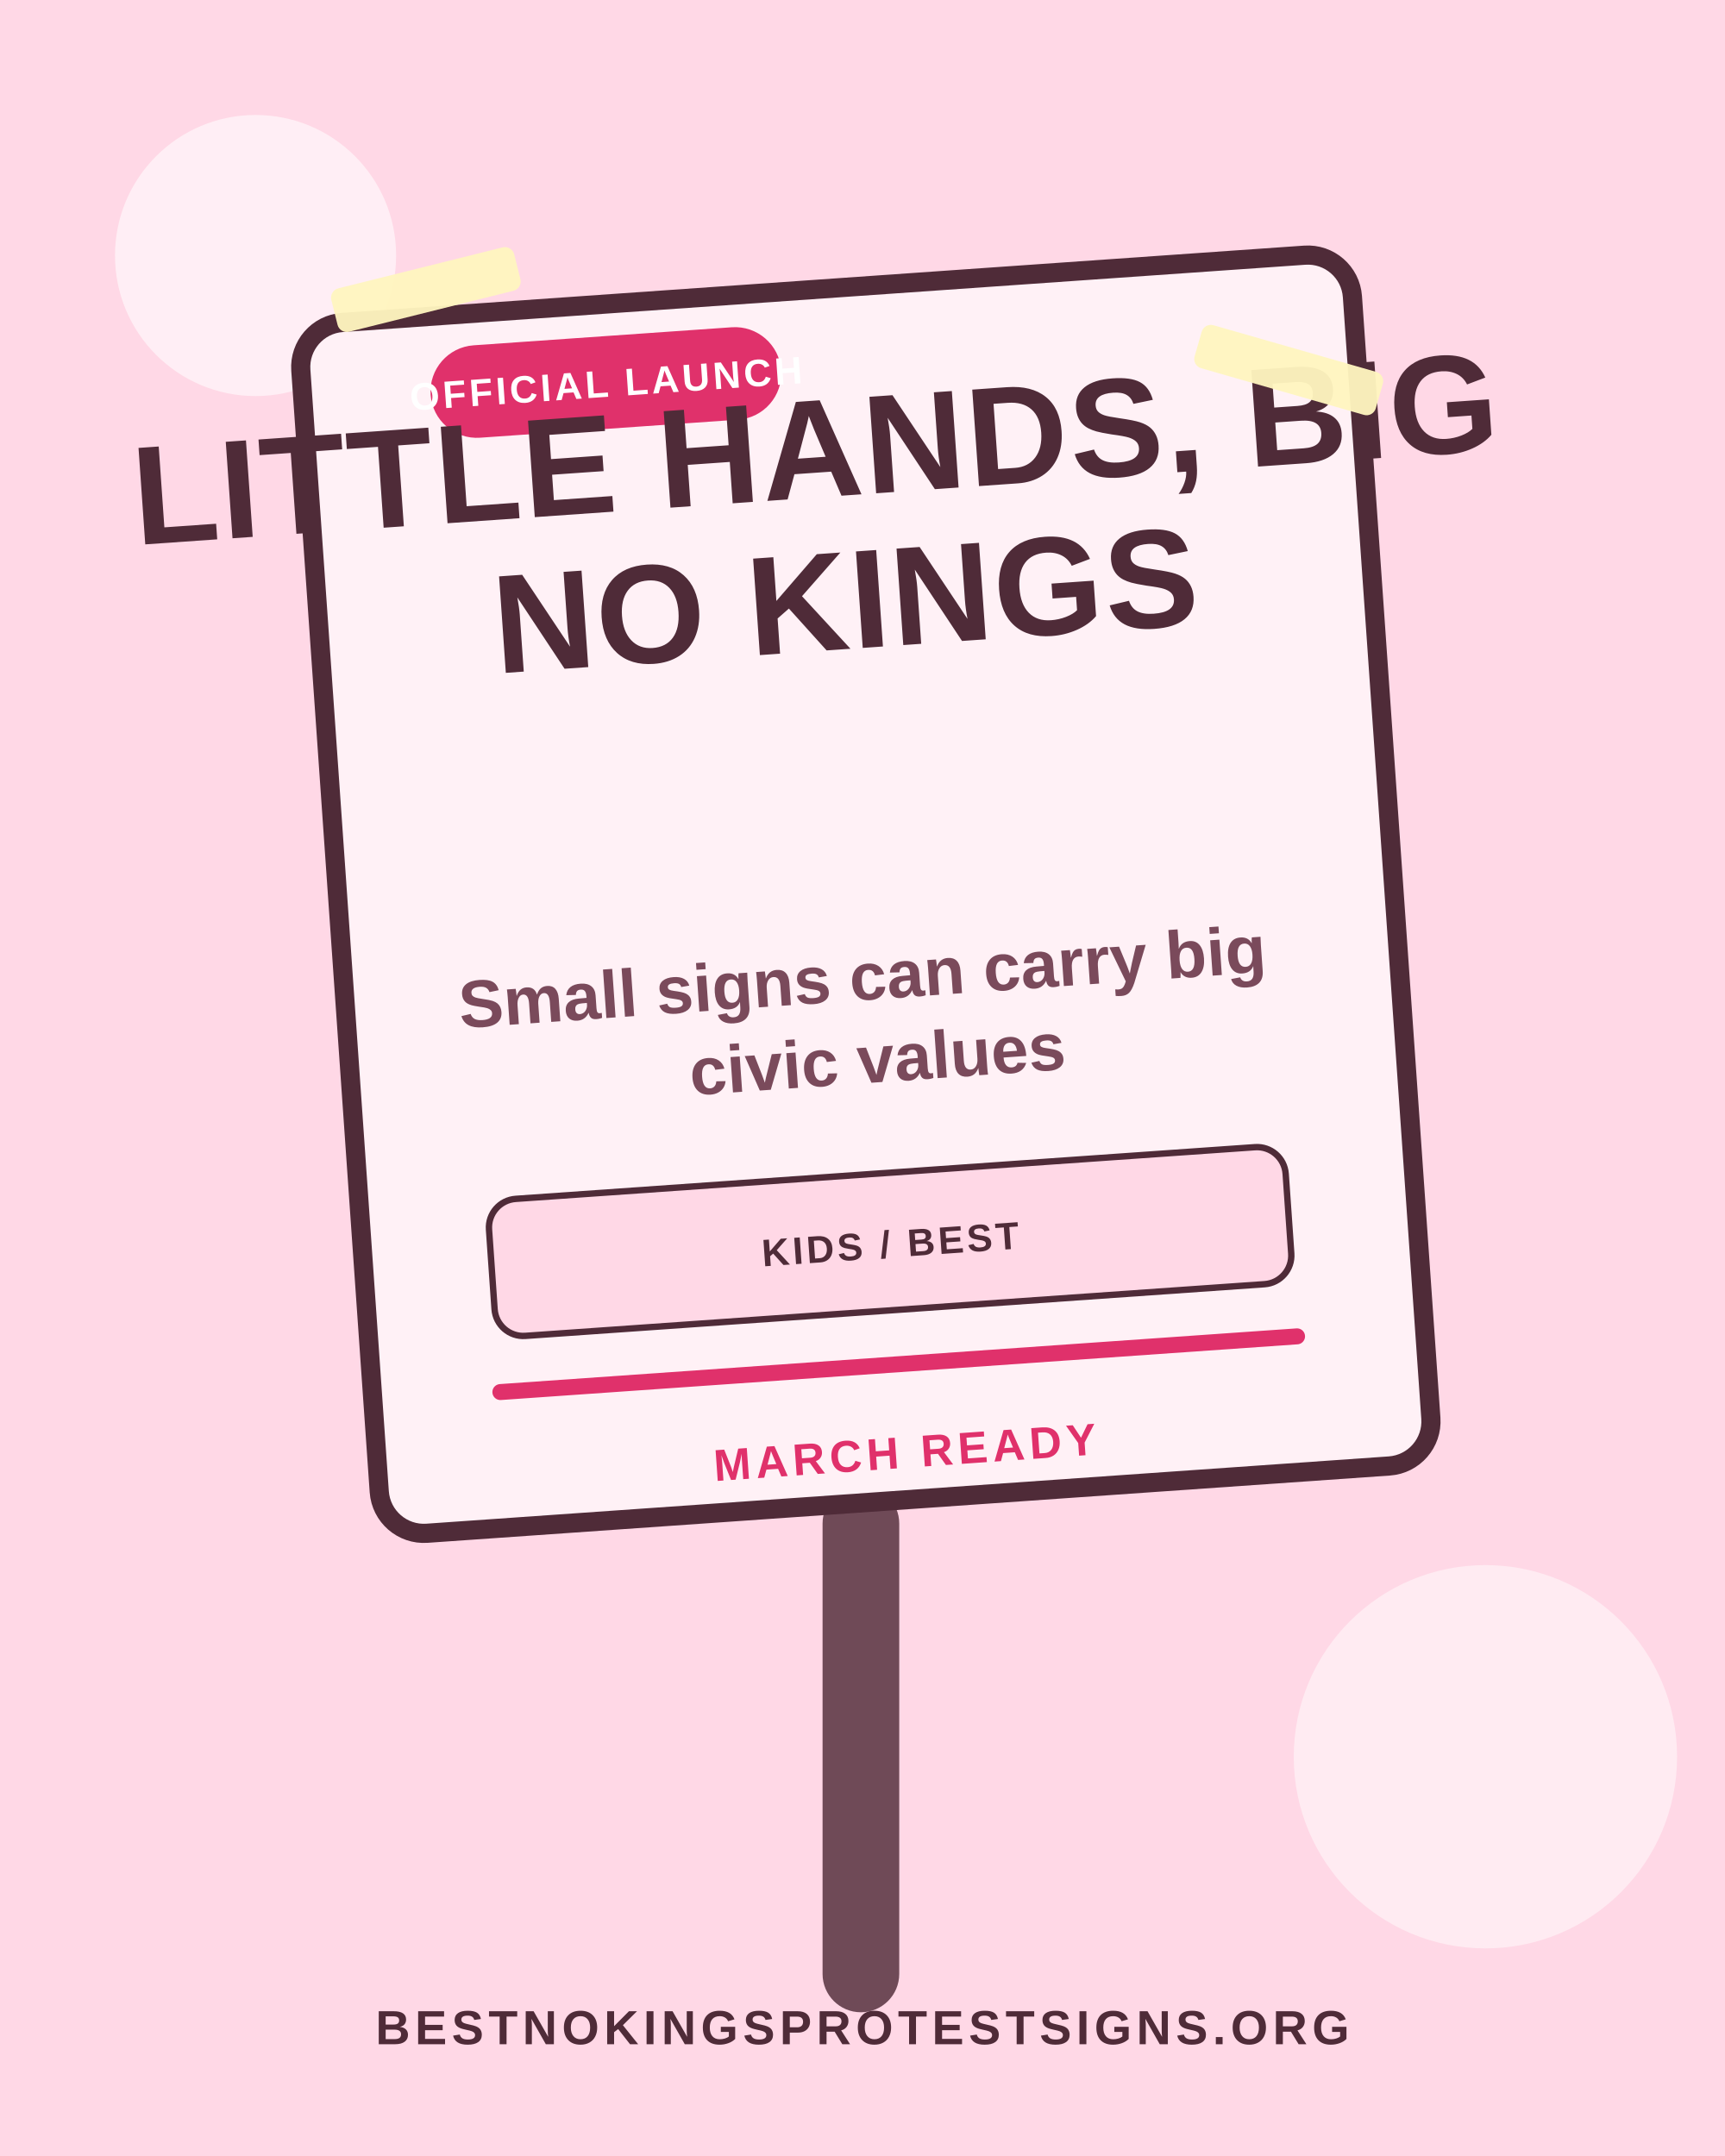
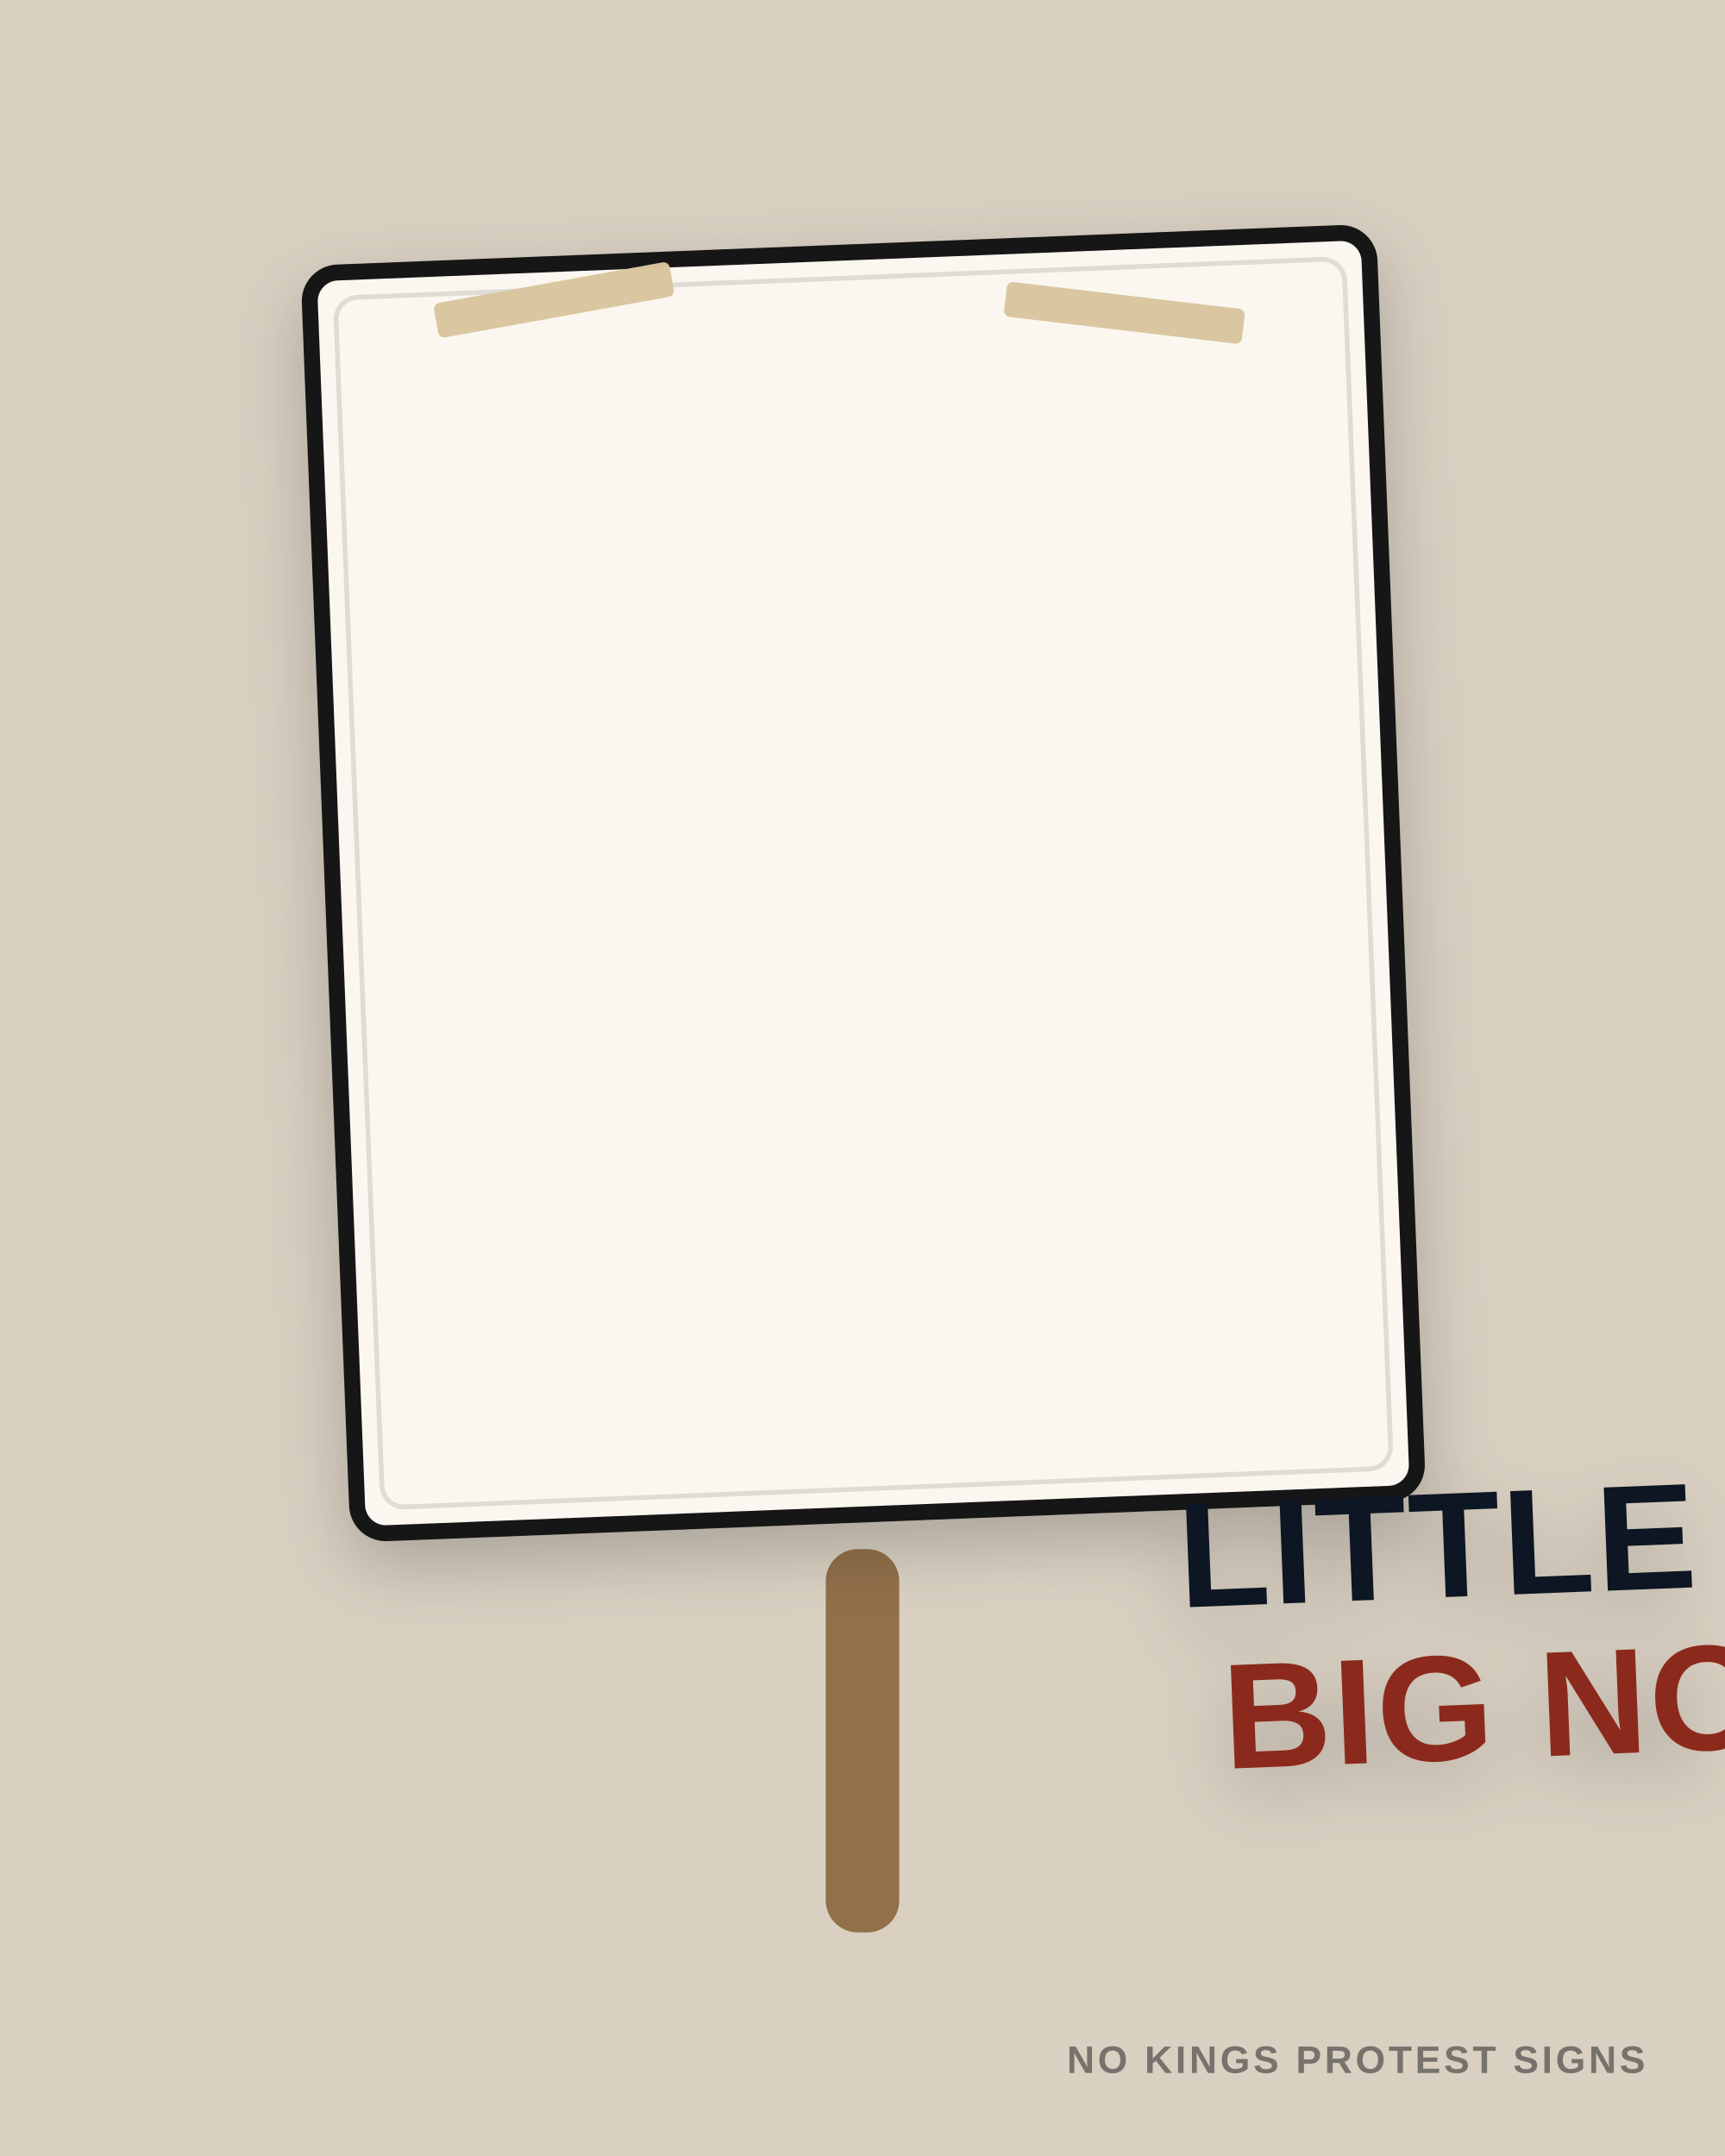
<svg xmlns="http://www.w3.org/2000/svg" width="1080" height="1350" viewBox="0 0 1080 1350" role="img" aria-labelledby="title desc">
-   <rect width="1080" height="1350" fill="#FFD8E6" />
-   <circle cx="160" cy="160" r="88" fill="#FFF1F6" opacity="0.9" />
-   <circle cx="930" cy="1100" r="120" fill="#FFF1F6" opacity="0.75" />
-   <rect x="515" y="930" width="48" height="330" rx="24" fill="#4F2B38" opacity="0.82" />
-   <g transform="translate(540 530) rotate(-4)">
-     <rect x="-330" y="-350" width="660" height="760" rx="28" fill="#FFF1F6" stroke="#4F2B38" stroke-width="12" />
-     <rect x="-250" y="-330" width="220" height="58" rx="29" fill="#E0316B" />
-     <text x="-140" y="-292" text-anchor="middle" font-family="Arial, Helvetica, sans-serif" font-size="24" font-weight="700" fill="#FFFFFF" letter-spacing="2">OFFICIAL LAUNCH</text>
-     <text x="0" y="-220" text-anchor="middle" font-family="Arial, Helvetica, sans-serif" font-size="88" font-weight="800" fill="#4F2B38" letter-spacing="1">
-       <tspan x="0" dy="0">LITTLE HANDS, BIG</tspan>
-       <tspan x="0" dy="96">NO KINGS</tspan>
-     </text>
-     <text x="0" y="96" text-anchor="middle" font-family="Arial, Helvetica, sans-serif" font-size="42" font-weight="600" fill="#7A4A5B">
-       <tspan x="0" dy="0">Small signs can carry big</tspan>
-       <tspan x="0" dy="52">civic values</tspan>
-     </text>
-     <rect x="-250" y="205" width="500" height="86" rx="18" fill="#FFD8E6" stroke="#4F2B38" stroke-width="4" />
-     <text x="0" y="258" text-anchor="middle" font-family="Arial, Helvetica, sans-serif" font-size="24" font-weight="700" fill="#4F2B38" letter-spacing="2">KIDS / BEST</text>
-     <line x1="-250" y1="325" x2="250" y2="325" stroke="#E0316B" stroke-width="10" stroke-linecap="round" />
-     <text x="0" y="390" text-anchor="middle" font-family="Arial, Helvetica, sans-serif" font-size="28" font-weight="700" fill="#E0316B" letter-spacing="3">MARCH READY</text>
+   <defs>
+     <filter id="shadow" x="-20%" y="-20%" width="140%" height="140%">
+       <feDropShadow dx="0" dy="16" stdDeviation="22" flood-color="#000000" flood-opacity="0.22" />
+     </filter>
+     <pattern id="grain" width="120" height="120" patternUnits="userSpaceOnUse">
+       <circle cx="12" cy="18" r="1.1" fill="#000" opacity="0.13" />
+       <circle cx="58" cy="33" r="1.2" fill="#000" opacity="0.08" />
+       <circle cx="92" cy="76" r="1.1" fill="#000" opacity="0.1" />
+       <circle cx="26" cy="96" r="1" fill="#000" opacity="0.07" />
+     </pattern>
+   </defs>
+   <rect width="1080" height="1350" fill="#d9d0c2" />
+   <rect width="1080" height="1350" fill="url(#grain)" opacity="0.08" />
+   <rect x="517" y="970" width="46" height="240" rx="20" fill="#8b6840" opacity="0.92" />
+   <g transform="translate(540 540) rotate(-2.25)" filter="url(#shadow)">
+     <rect x="-332" y="-382" width="664" height="790" rx="18" fill="#fbf7f0" stroke="#181818" stroke-width="10" />
+     <rect x="-316" y="-366" width="632" height="758" rx="14" fill="none" stroke="rgba(24,24,24,0.12)" stroke-width="3" />
+     <rect x="-255" y="-360" width="150" height="22" rx="4" fill="#d9c69f" opacity="0.98" transform="rotate(-8 -255 -360)" />
+     <rect x="105" y="-360" width="150" height="22" rx="4" fill="#d9c69f" opacity="0.98" transform="rotate(9 105 -360)" />
+     <text x="540" y="474" text-anchor="middle" font-family="Arial Black, Arial, Helvetica, sans-serif" font-size="94" font-weight="900" fill="#101820" letter-spacing="1.2">LITTLE HANDS,</text>
+     <text x="540" y="576" text-anchor="middle" font-family="Arial Black, Arial, Helvetica, sans-serif" font-size="94" font-weight="900" fill="#8b2c1d" letter-spacing="1.2">BIG NO KINGS</text>
  </g>
-   <rect x="206" y="182" width="118" height="28" rx="6" fill="#FFF6BF" opacity="0.95" transform="rotate(-14 206 182)" />
-   <rect x="754" y="202" width="118" height="28" rx="6" fill="#FFF6BF" opacity="0.95" transform="rotate(16 754 202)" />
-   <text x="540" y="1280" text-anchor="middle" font-family="Arial, Helvetica, sans-serif" font-size="30" font-weight="700" fill="#4F2B38" letter-spacing="3">BESTNOKINGSPROTESTSIGNS.ORG</text>
+   <text x="1030" y="1298" text-anchor="end" font-family="Arial, Helvetica, sans-serif" font-size="24" font-weight="700" fill="#262626" opacity="0.55" letter-spacing="2">NO KINGS PROTEST SIGNS</text>
</svg>
